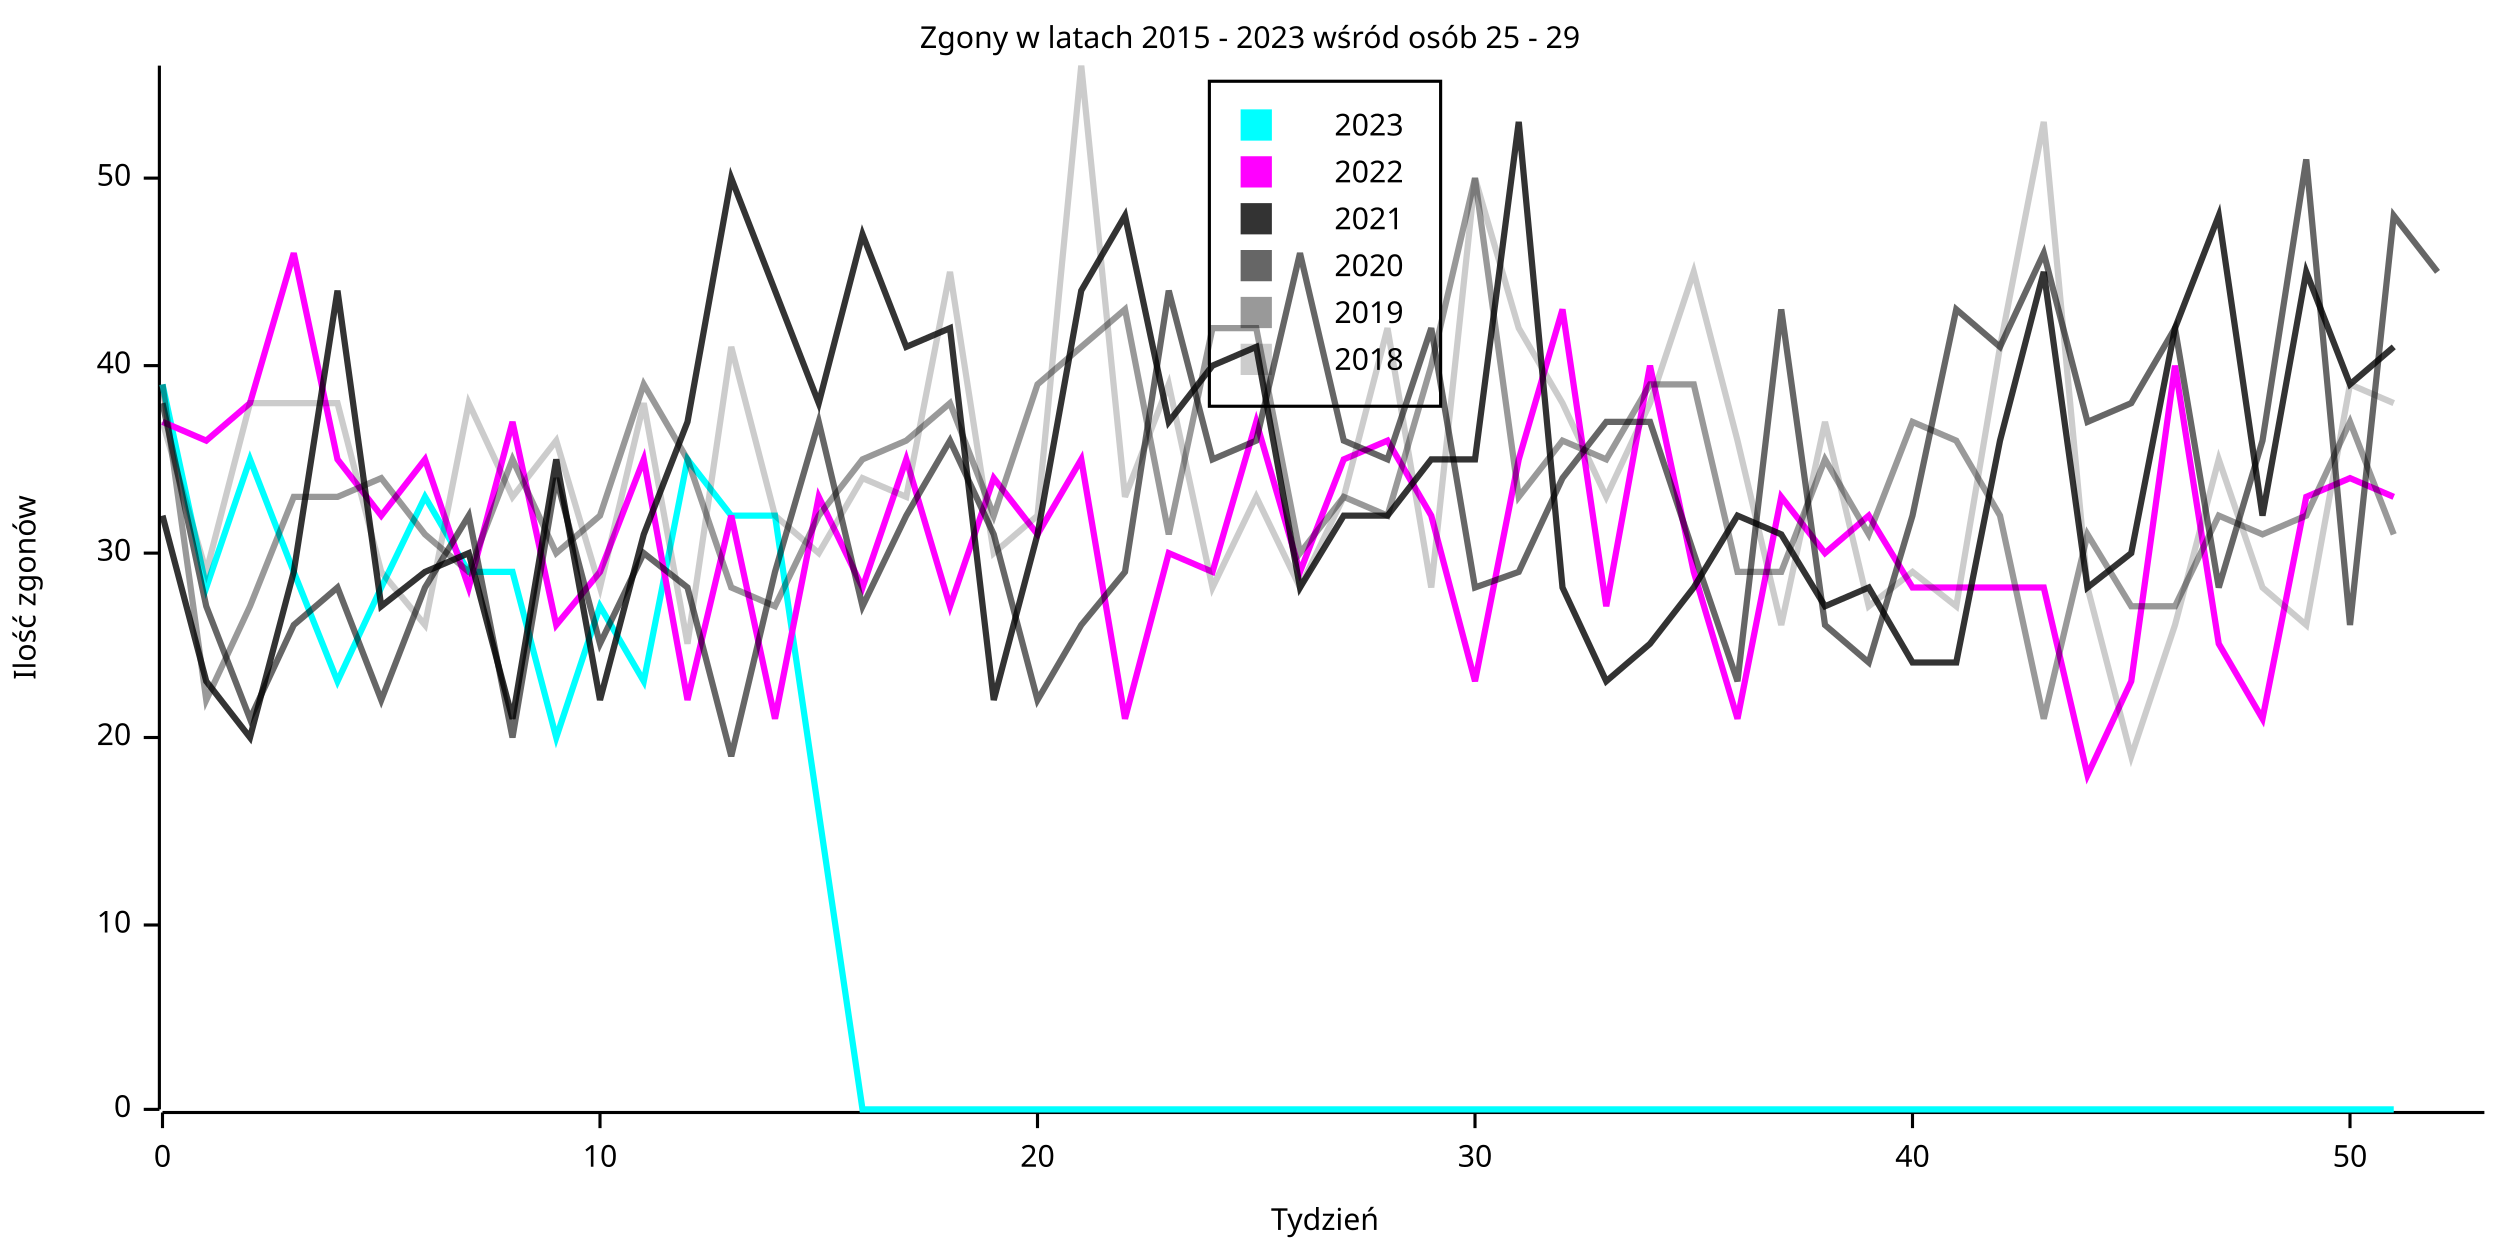
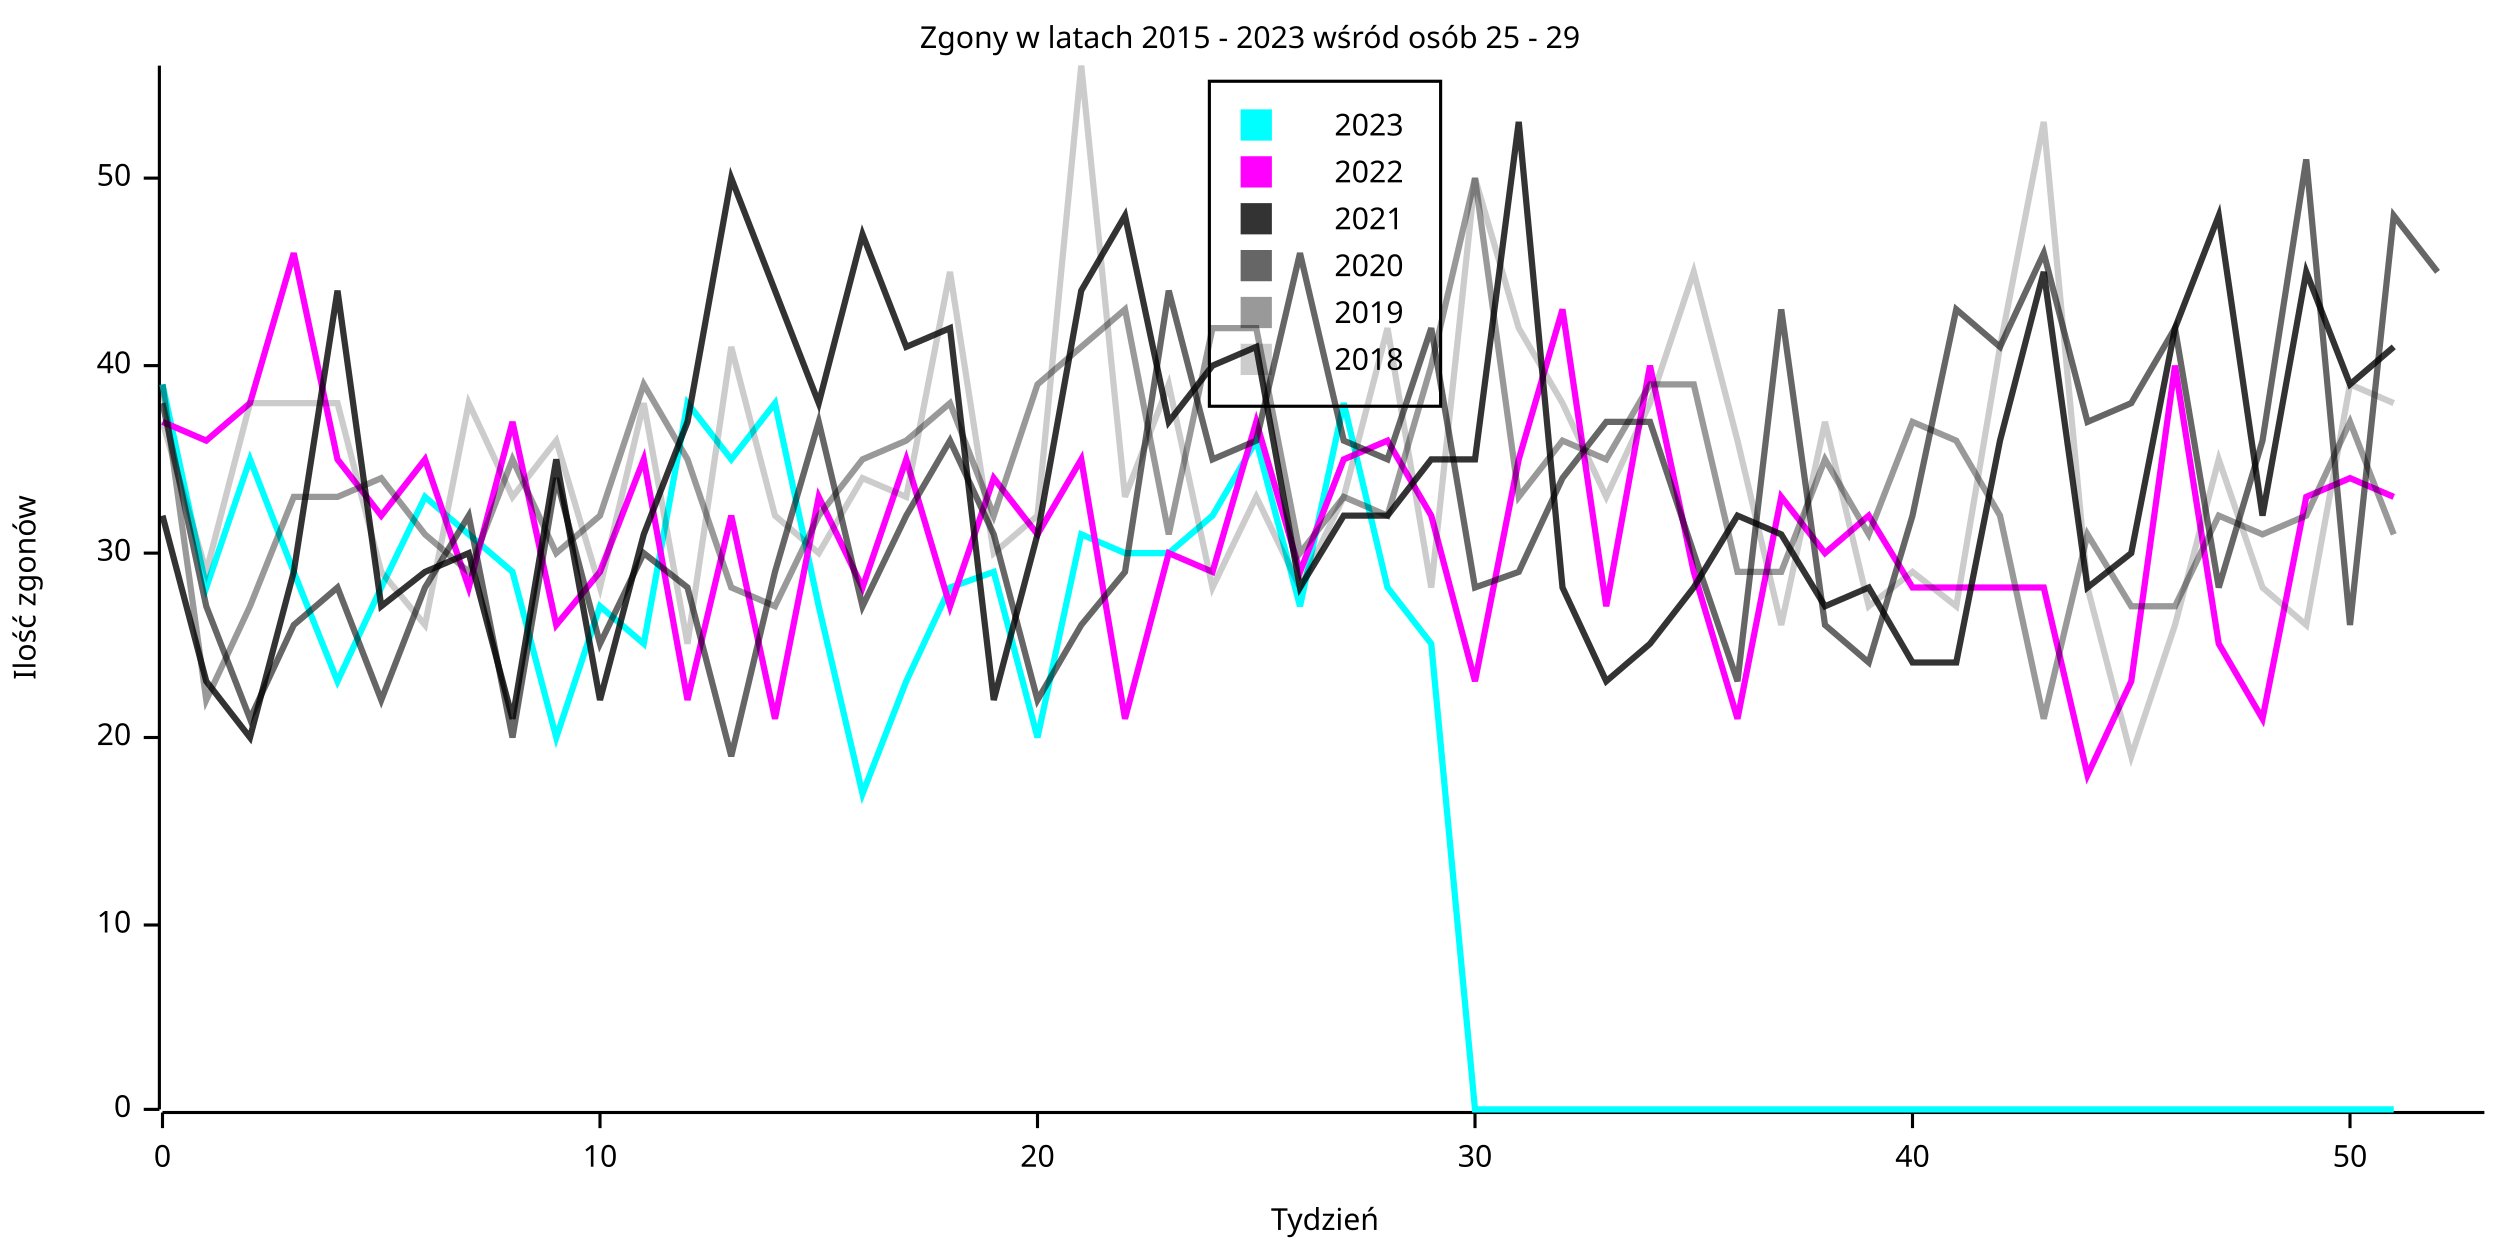
<svg xmlns="http://www.w3.org/2000/svg" width="800" height="400" viewBox="0 0 800 400">
  <rect x="0" y="0" width="800" height="400" opacity="1" fill="#FFFFFF" stroke="none" />
  <text x="400" y="8" dy="0.76em" text-anchor="middle" font-family="sans-serif" font-size="9.677" opacity="1" fill="#000000">
Zgony w latach 2015 - 2023 wśród osób 25 - 29
</text>
  <text x="4" y="188" dy="0.76em" text-anchor="middle" font-family="sans-serif" font-size="9.677" opacity="1" fill="#000000" transform="rotate(270, 4, 188)">
Ilość zgonów
</text>
  <text x="424" y="396" dy="-0.5ex" text-anchor="middle" font-family="sans-serif" font-size="9.677" opacity="1" fill="#000000">
Tydzień
</text>
  <polyline fill="none" opacity="1" stroke="#000000" stroke-width="1" points="51,21 51,355 " />
  <text x="42" y="355" dy="0.5ex" text-anchor="end" font-family="sans-serif" font-size="9.677" opacity="1" fill="#000000">
0
</text>
  <polyline fill="none" opacity="1" stroke="#000000" stroke-width="1" points="46,355 51,355 " />
  <text x="42" y="296" dy="0.5ex" text-anchor="end" font-family="sans-serif" font-size="9.677" opacity="1" fill="#000000">
10
</text>
  <polyline fill="none" opacity="1" stroke="#000000" stroke-width="1" points="46,296 51,296 " />
  <text x="42" y="236" dy="0.5ex" text-anchor="end" font-family="sans-serif" font-size="9.677" opacity="1" fill="#000000">
20
</text>
  <polyline fill="none" opacity="1" stroke="#000000" stroke-width="1" points="46,236 51,236 " />
  <text x="42" y="177" dy="0.5ex" text-anchor="end" font-family="sans-serif" font-size="9.677" opacity="1" fill="#000000">
30
</text>
  <polyline fill="none" opacity="1" stroke="#000000" stroke-width="1" points="46,177 51,177 " />
  <text x="42" y="117" dy="0.5ex" text-anchor="end" font-family="sans-serif" font-size="9.677" opacity="1" fill="#000000">
40
</text>
  <polyline fill="none" opacity="1" stroke="#000000" stroke-width="1" points="46,117 51,117 " />
  <text x="42" y="57" dy="0.5ex" text-anchor="end" font-family="sans-serif" font-size="9.677" opacity="1" fill="#000000">
50
</text>
  <polyline fill="none" opacity="1" stroke="#000000" stroke-width="1" points="46,57 51,57 " />
  <polyline fill="none" opacity="1" stroke="#000000" stroke-width="1" points="52,356 795,356 " />
  <text x="52" y="366" dy="0.76em" text-anchor="middle" font-family="sans-serif" font-size="9.677" opacity="1" fill="#000000">
0
</text>
  <polyline fill="none" opacity="1" stroke="#000000" stroke-width="1" points="52,356 52,361 " />
  <text x="192" y="366" dy="0.76em" text-anchor="middle" font-family="sans-serif" font-size="9.677" opacity="1" fill="#000000">
10
</text>
  <polyline fill="none" opacity="1" stroke="#000000" stroke-width="1" points="192,356 192,361 " />
  <text x="332" y="366" dy="0.76em" text-anchor="middle" font-family="sans-serif" font-size="9.677" opacity="1" fill="#000000">
20
</text>
  <polyline fill="none" opacity="1" stroke="#000000" stroke-width="1" points="332,356 332,361 " />
  <text x="472" y="366" dy="0.76em" text-anchor="middle" font-family="sans-serif" font-size="9.677" opacity="1" fill="#000000">
30
</text>
  <polyline fill="none" opacity="1" stroke="#000000" stroke-width="1" points="472,356 472,361 " />
  <text x="612" y="366" dy="0.76em" text-anchor="middle" font-family="sans-serif" font-size="9.677" opacity="1" fill="#000000">
40
</text>
  <polyline fill="none" opacity="1" stroke="#000000" stroke-width="1" points="612,356 612,361 " />
  <text x="752" y="366" dy="0.76em" text-anchor="middle" font-family="sans-serif" font-size="9.677" opacity="1" fill="#000000">
50
</text>
  <polyline fill="none" opacity="1" stroke="#000000" stroke-width="1" points="752,356 752,361 " />
-   <polyline fill="none" opacity="1" stroke="#00FFFF" stroke-width="2" points="52,123 66,188 80,147 94,183 108,218 122,188 136,159 150,183 164,183 178,236 192,194 206,218 220,147 234,165 248,165 262,260 276,355 290,355 304,355 318,355 332,355 346,355 360,355 374,355 388,355 402,355 416,355 430,355 444,355 458,355 472,355 486,355 500,355 514,355 528,355 542,355 556,355 570,355 584,355 598,355 612,355 626,355 640,355 654,355 668,355 682,355 696,355 710,355 724,355 738,355 752,355 766,355 " />
+   <polyline fill="none" opacity="1" stroke="#00FFFF" stroke-width="2" points="52,123 66,188 80,147 94,183 108,218 122,188 136,159 150,171 164,183 178,236 192,194 206,206 220,129 234,147 248,129 262,194 276,254 290,218 304,188 318,183 332,236 346,171 360,177 374,177 388,165 402,141 416,194 430,129 444,188 458,206 472,355 486,355 500,355 514,355 528,355 542,355 556,355 570,355 584,355 598,355 612,355 626,355 640,355 654,355 668,355 682,355 696,355 710,355 724,355 738,355 752,355 766,355 " />
  <polyline fill="none" opacity="1" stroke="#FF00FF" stroke-width="2" points="52,135 66,141 80,129 94,81 108,147 122,165 136,147 150,188 164,135 178,200 192,183 206,147 220,224 234,165 248,230 262,159 276,188 290,147 304,194 318,153 332,171 346,147 360,230 374,177 388,183 402,135 416,183 430,147 444,141 458,165 472,218 486,147 500,99 514,194 528,117 542,183 556,230 570,159 584,177 598,165 612,188 626,188 640,188 654,188 668,248 682,218 696,117 710,206 724,230 738,159 752,153 766,159 " />
  <polyline fill="none" opacity="0.8" stroke="#000000" stroke-width="2" points="52,165 66,218 80,236 94,183 108,93 122,194 136,183 150,177 164,230 178,147 192,224 206,171 220,135 234,57 248,93 262,129 276,75 290,111 304,105 318,224 332,171 346,93 360,69 374,135 388,117 402,111 416,188 430,165 444,165 458,147 472,147 486,39 500,188 514,218 528,206 542,188 556,165 570,171 584,194 598,188 612,212 626,212 640,141 654,87 668,188 682,177 696,105 710,69 724,165 738,87 752,123 766,111 " />
  <polyline fill="none" opacity="0.6" stroke="#000000" stroke-width="2" points="52,129 66,194 80,230 94,200 108,188 122,224 136,188 150,165 164,236 178,153 192,206 206,177 220,188 234,242 248,183 262,135 276,194 290,165 304,141 318,171 332,224 346,200 360,183 374,93 388,147 402,141 416,81 430,141 444,147 458,105 472,188 486,183 500,153 514,135 528,135 542,177 556,218 570,99 584,200 598,212 612,165 626,99 640,111 654,81 668,135 682,129 696,105 710,188 724,141 738,51 752,200 766,69 780,87 " />
  <polyline fill="none" opacity="0.4" stroke="#000000" stroke-width="2" points="52,123 66,224 80,194 94,159 108,159 122,153 136,171 150,183 164,147 178,177 192,165 206,123 220,147 234,188 248,194 262,165 276,147 290,141 304,129 318,165 332,123 346,111 360,99 374,171 388,105 402,105 416,177 430,159 444,165 458,117 472,57 486,159 500,141 514,147 528,123 542,123 556,183 570,183 584,147 598,171 612,135 626,141 640,165 654,230 668,171 682,194 696,194 710,165 724,171 738,165 752,135 766,171 " />
  <polyline fill="none" opacity="0.2" stroke="#000000" stroke-width="2" points="52,135 66,183 80,129 94,129 108,129 122,183 136,200 150,129 164,159 178,141 192,188 206,129 220,206 234,111 248,165 262,177 276,153 290,159 304,87 318,177 332,165 346,21 360,159 374,123 388,188 402,159 416,188 430,159 444,105 458,188 472,57 486,105 500,129 514,159 528,129 542,87 556,141 570,200 584,135 598,194 612,183 626,194 640,111 654,39 668,188 682,242 696,200 710,147 724,188 738,200 752,123 766,129 " />
  <rect x="387" y="26" width="74" height="104" opacity="1" fill="none" stroke="#000000" />
  <text x="427" y="36" dy="0.76em" text-anchor="start" font-family="sans-serif" font-size="9.677" opacity="1" fill="#000000">
2023
</text>
  <text x="427" y="51" dy="0.76em" text-anchor="start" font-family="sans-serif" font-size="9.677" opacity="1" fill="#000000">
2022
</text>
  <text x="427" y="66" dy="0.76em" text-anchor="start" font-family="sans-serif" font-size="9.677" opacity="1" fill="#000000">
2021
</text>
  <text x="427" y="81" dy="0.76em" text-anchor="start" font-family="sans-serif" font-size="9.677" opacity="1" fill="#000000">
2020
</text>
  <text x="427" y="96" dy="0.76em" text-anchor="start" font-family="sans-serif" font-size="9.677" opacity="1" fill="#000000">
2019
</text>
  <text x="427" y="111" dy="0.76em" text-anchor="start" font-family="sans-serif" font-size="9.677" opacity="1" fill="#000000">
2018
</text>
  <rect x="397" y="35" width="10" height="10" opacity="1" fill="#00FFFF" stroke="none" />
  <rect x="397" y="50" width="10" height="10" opacity="1" fill="#FF00FF" stroke="none" />
  <rect x="397" y="65" width="10" height="10" opacity="0.8" fill="#000000" stroke="none" />
  <rect x="397" y="80" width="10" height="10" opacity="0.6" fill="#000000" stroke="none" />
  <rect x="397" y="95" width="10" height="10" opacity="0.4" fill="#000000" stroke="none" />
  <rect x="397" y="110" width="10" height="10" opacity="0.2" fill="#000000" stroke="none" />
</svg>
